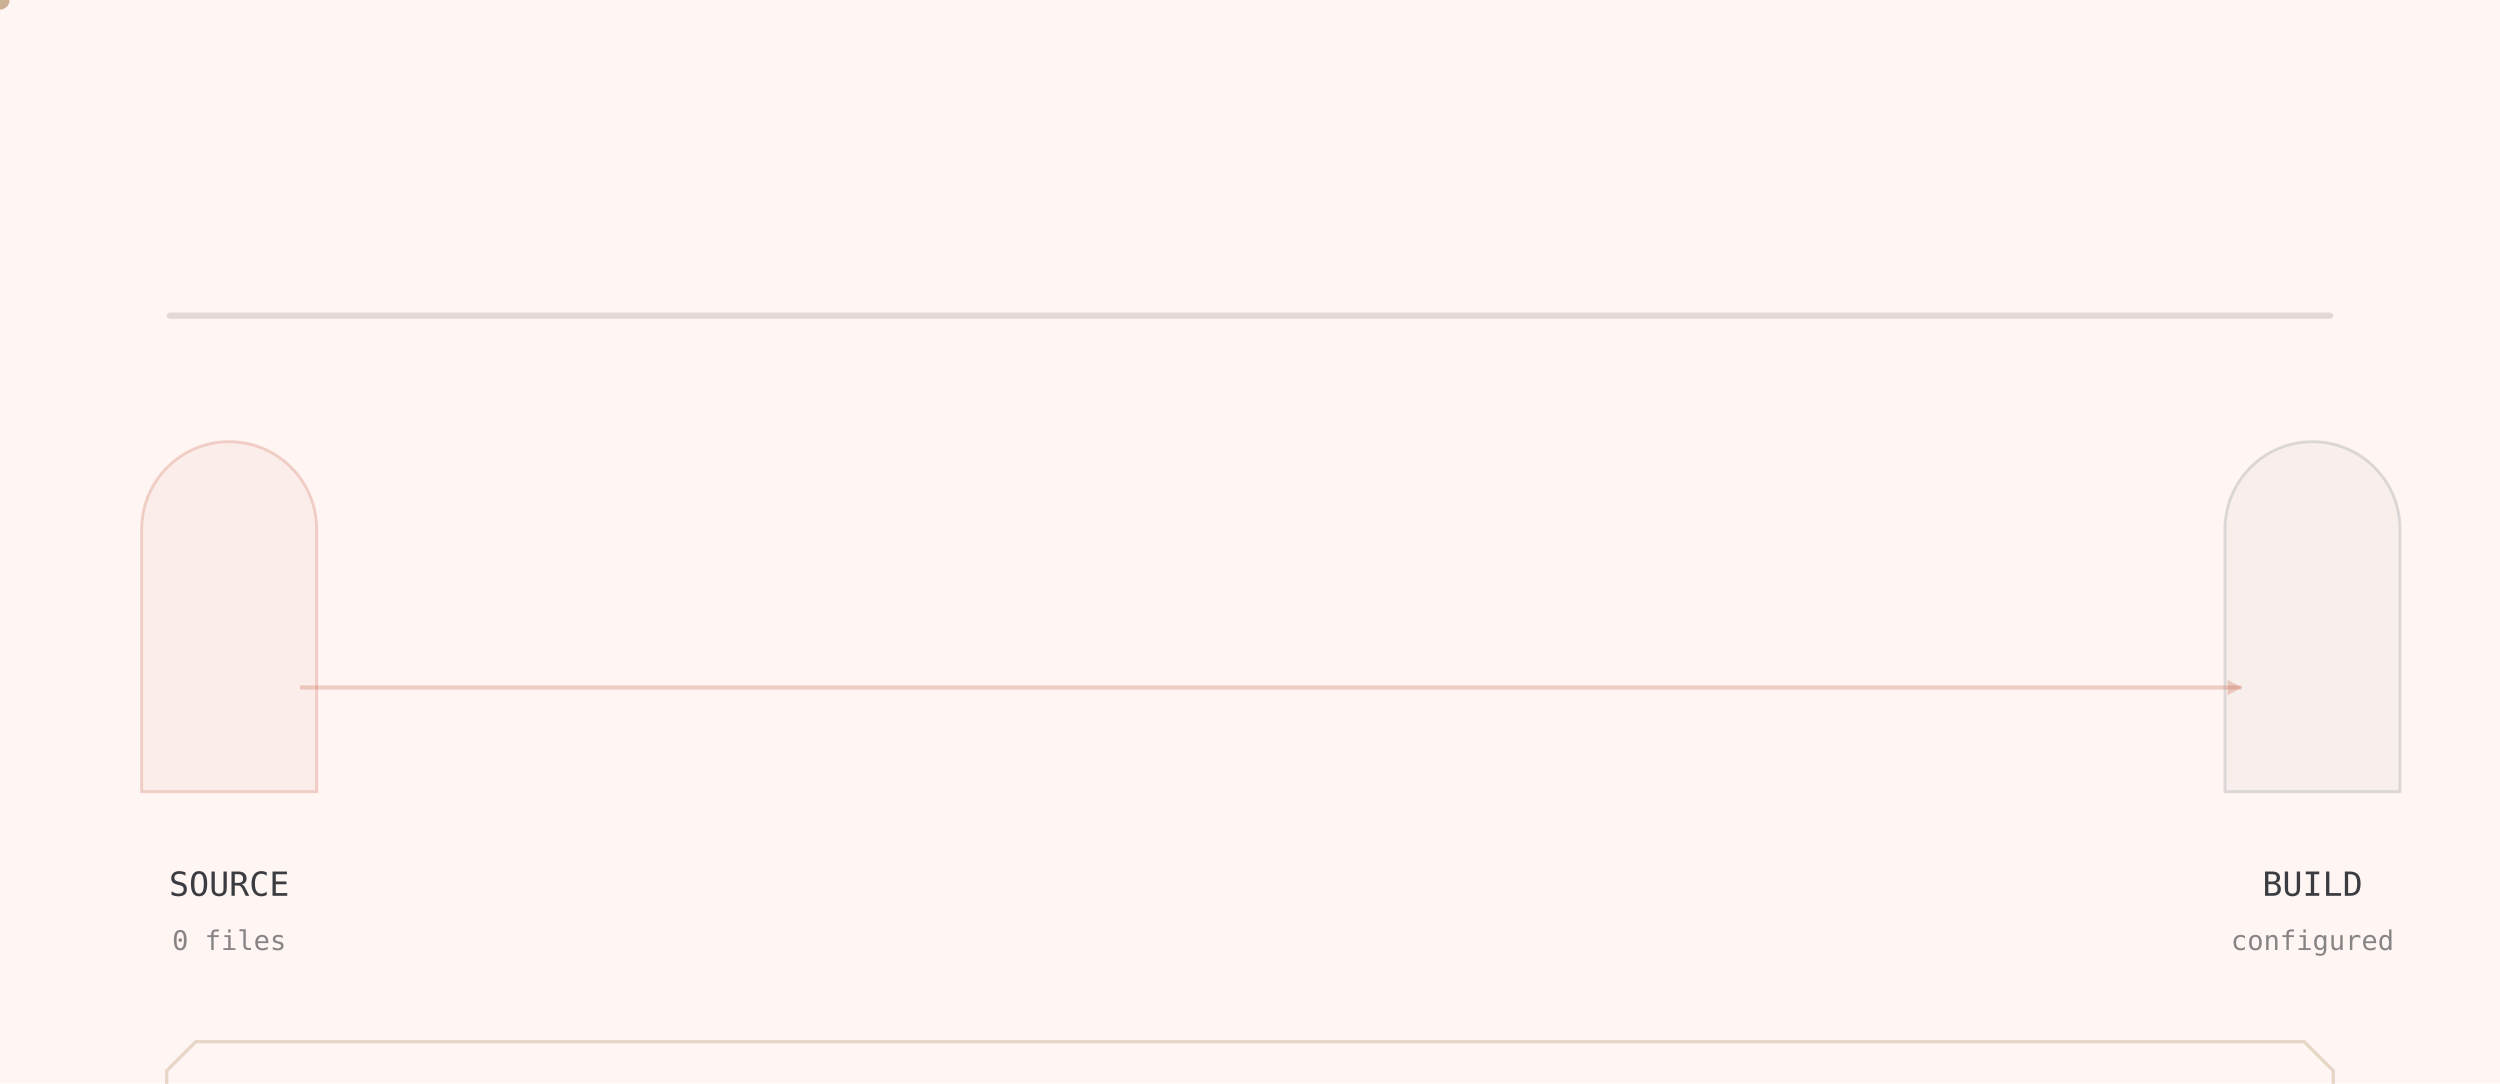
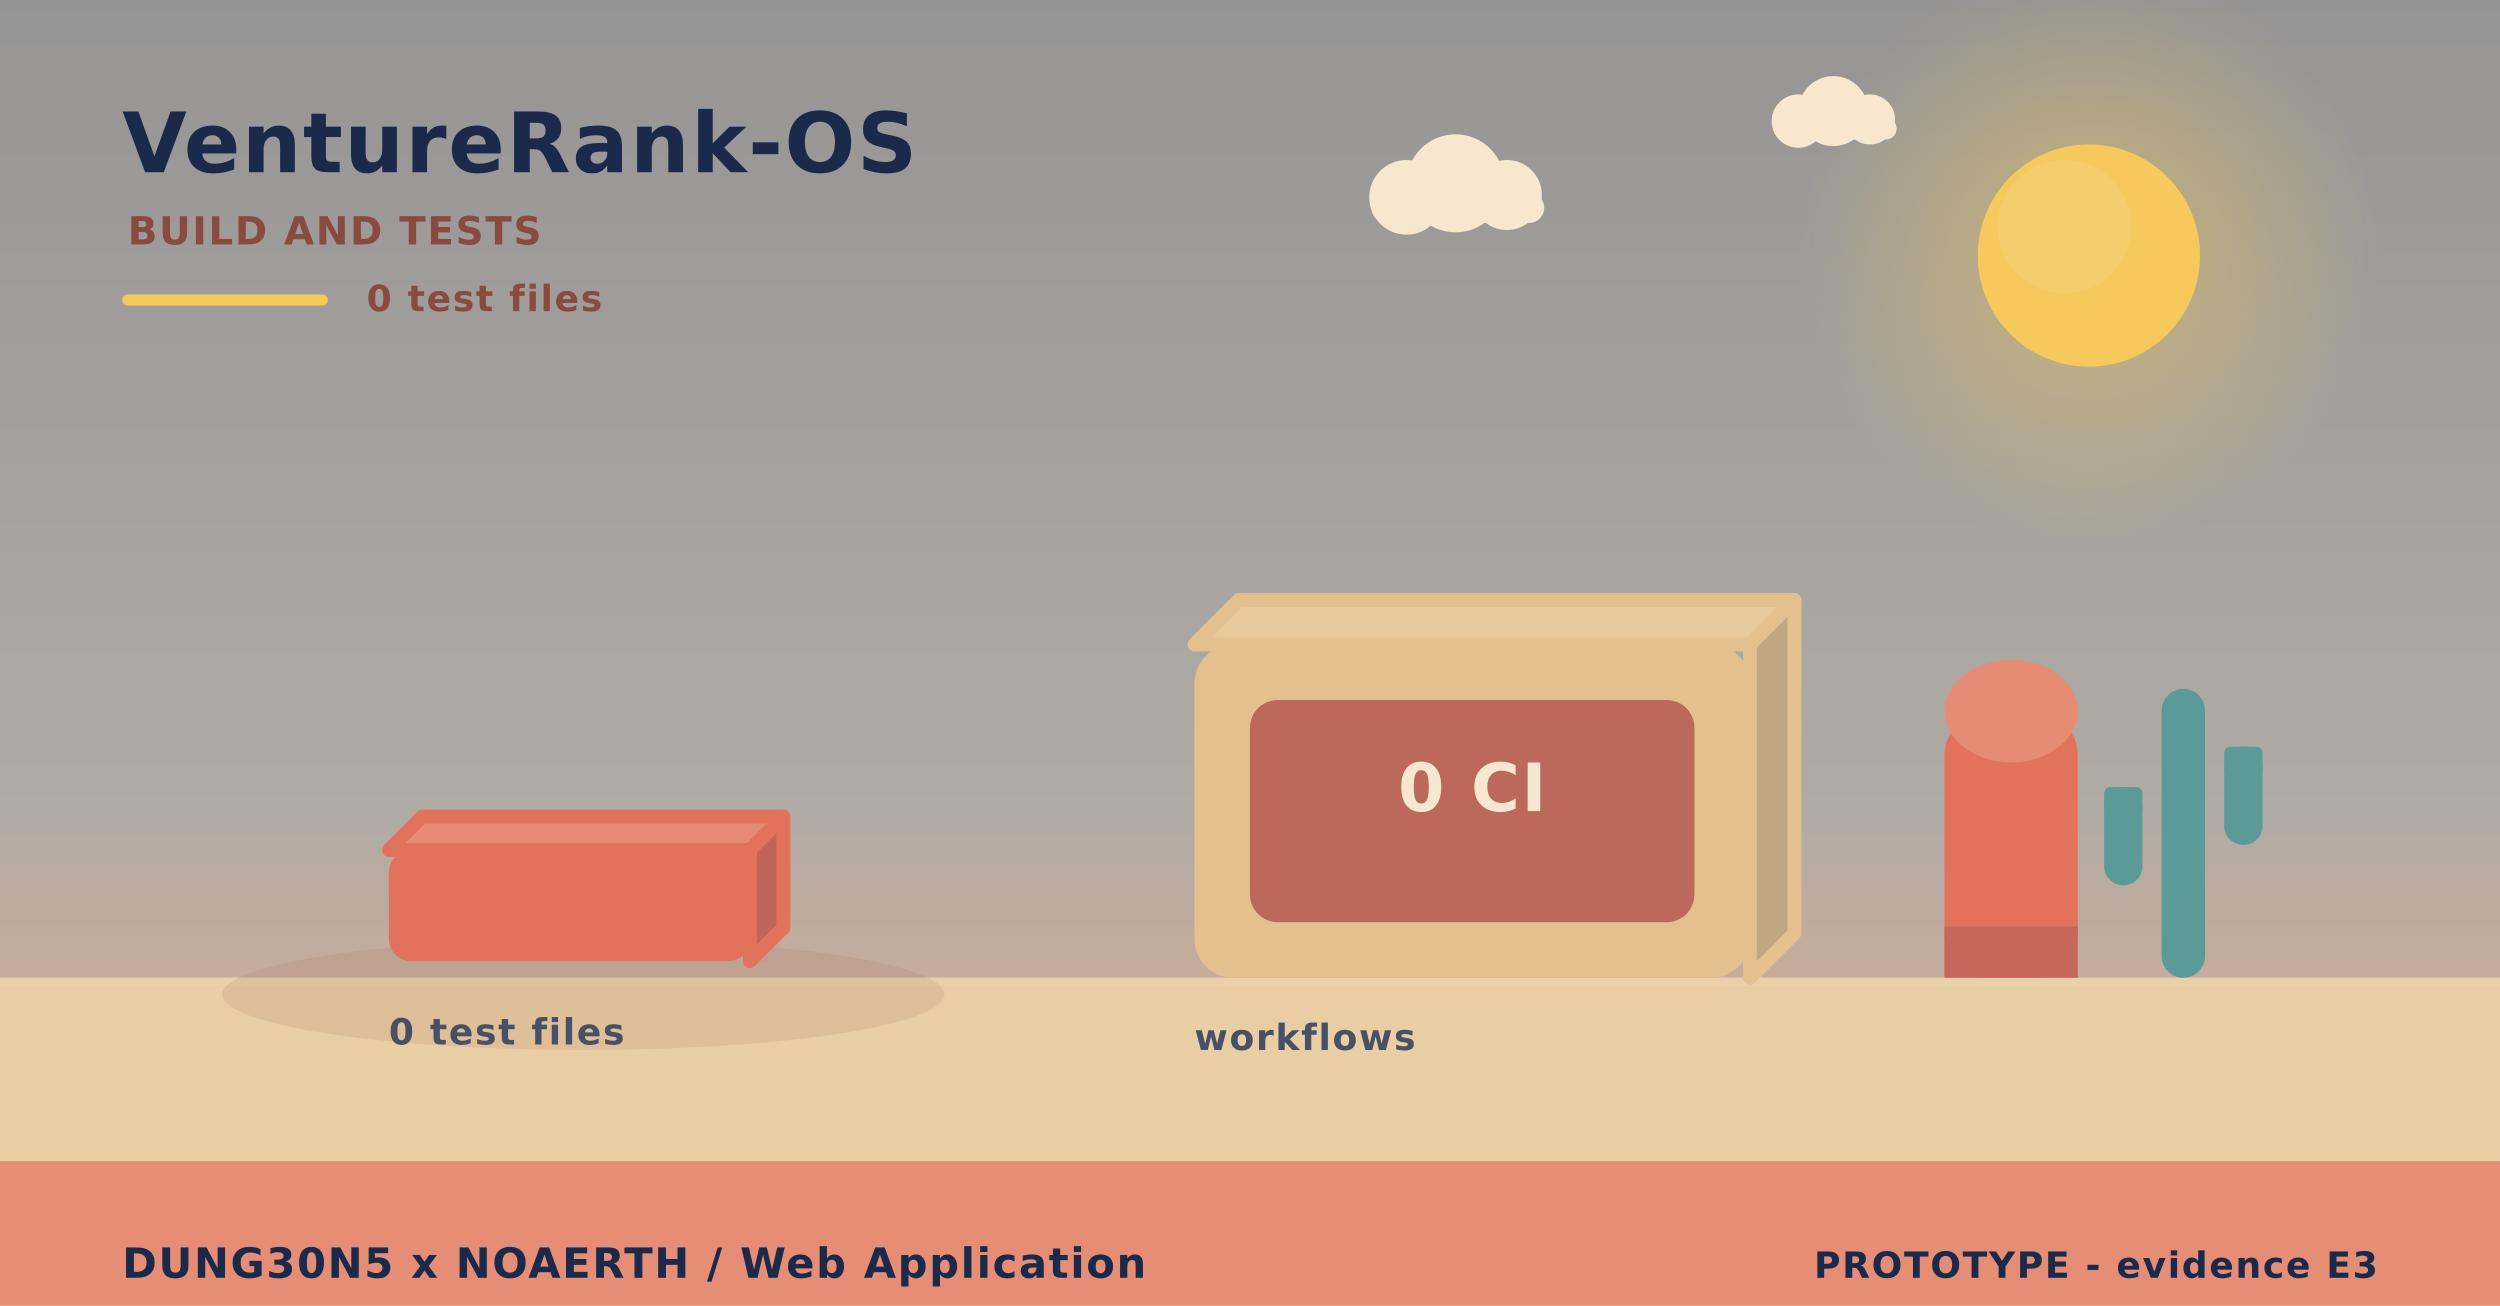
- <svg xmlns="http://www.w3.org/2000/svg" viewBox="0 0 1200 520" width="1200" height="520" role="img" aria-label="VentureRank-OS build evidence">
-   <rect width="1200" height="520" fill="#fff5f2" />
-   <defs>
-     <linearGradient id="gb" x1="0" y1="0" x2="1" y2="1">
-       <stop offset="0%" stop-color="#c75f48" />
-       <stop offset="100%" stop-color="#78818a" />
-     </linearGradient>
-   </defs>
-   <rect x="80.00" y="150.00" width="1040.00" height="3.00" rx="2.00" fill="rgba(37,40,46,0.140)" opacity="1.00" />
-   <path d="M68.00,380.00 L68.00,254.00 A42.00,42.00 0 0 1 152.00,254.00 L152.00,380.00 Z" fill="rgba(199,95,72,0.100)" opacity="0.55" stroke="rgba(199,95,72,0.450)" stroke-width="1.4" />
-   <polygon points="-192.26,189.00 -136.83,221.00 -136.83,157.00 -192.26,125.00" fill="#736150" opacity="0.95" />
-   <polygon points="-247.68,221.00 -192.26,253.00 -192.26,189.00 -247.68,157.00" fill="#5e656c" opacity="0.95" />
-   <polygon points="-192.26,125.00 -136.83,157.00 -192.26,189.00 -247.68,157.00" fill="#c75f48" opacity="0.95" />
-   <text x="110" y="430" font-family="ui-monospace,Menlo,monospace" font-size="16" fill="rgba(37,40,46,0.900)" text-anchor="middle">SOURCE</text>
-   <text x="110" y="456" font-family="ui-monospace,Menlo,monospace" font-size="13" fill="rgba(37,40,46,0.550)" text-anchor="middle">0 files</text>
-   <path d="M1068.00,380.00 L1068.00,254.00 A42.00,42.00 0 0 1 1152.00,254.00 L1152.00,380.00 Z" fill="rgba(120,129,138,0.100)" opacity="0.55" stroke="rgba(120,129,138,0.450)" stroke-width="1.4" />
-   <polygon points="673.77,689.00 729.19,721.00 729.19,657.00 673.77,625.00" fill="#736150" opacity="0.95" />
-   <polygon points="618.34,721.00 673.77,753.00 673.77,689.00 618.34,657.00" fill="#5e656c" opacity="0.95" />
-   <polygon points="673.77,625.00 729.19,657.00 673.77,689.00 618.34,657.00" fill="#78818a" opacity="0.95" />
-   <text x="1110" y="430" font-family="ui-monospace,Menlo,monospace" font-size="16" fill="rgba(37,40,46,0.900)" text-anchor="middle">BUILD</text>
-   <text x="1110" y="456" font-family="ui-monospace,Menlo,monospace" font-size="13" fill="rgba(37,40,46,0.550)" text-anchor="middle">configured</text>
-   <line x1="144.00" y1="330.00" x2="1076.00" y2="330.00" stroke="rgba(199,95,72,0.500)" stroke-width="2.00" opacity="0.55" />
-   <polygon points="1076.00,330.00 1069.20,326.20 1069.20,333.80" fill="rgba(199,95,72,0.500)" opacity="0.55" />
-   <g opacity="0.9">
-     <circle cx="0.00" cy="0.00" r="4.60" fill="#c7a88a" opacity="1.00" />
-     <animateTransform attributeName="transform" type="translate" values="144.00,330.00 1076.00,330.00" dur="4.267s" begin="0.0s" repeatCount="indefinite" />
-     <animateTransform attributeName="transform" type="translate" values="1076.00,330.00 144.00,330.00" dur="4.267s" begin="2.133s" repeatCount="indefinite" />
+ <svg xmlns="http://www.w3.org/2000/svg" width="900" height="470" viewBox="0 0 900 470" role="img" aria-label="VentureRank-OS - how it is verified">
+   <linearGradient id="skyb" x1="0" y1="0" x2="0" y2="1">
+     <stop offset="0" stop-color="#959494" />
+     <stop offset="0.62" stop-color="#b0aba4" />
+     <stop offset="1" stop-color="#f3ad8a" />
+   </linearGradient>
+   <rect width="900" height="470" fill="url(#skyb)" />
+   <radialGradient id="sunb">
+     <stop offset="0.35" stop-color="#f5c95c" stop-opacity="0.34" />
+     <stop offset="1" stop-color="#f5c95c" stop-opacity="0" />
+   </radialGradient>
+   <circle cx="752" cy="92" r="104" fill="url(#sunb)" />
+   <circle cx="752" cy="92" r="40" fill="#f5c95c" />
+   <circle cx="743.2" cy="81.6" r="24" fill="#f5d27e" opacity="0.5" />
+   <g>
+     <circle cx="524" cy="66" r="17.64" fill="#f6e7ce" />
+     <circle cx="506.36" cy="71.04" r="13.44" fill="#f6e7ce" />
+     <circle cx="542.48" cy="70.2" r="12.6" fill="#f6e7ce" />
+     <rect x="493.76" y="69.36" width="62.16" height="10.92" rx="5.46" fill="#f6e7ce" />
+     <animateTransform attributeName="transform" type="translate" values="0 0;24 0;0 0" dur="36s" begin="0s" repeatCount="indefinite" />
  </g>
-   <path d="M94.00,500.00 H1106.00 L1120.00,514.00 V546.00 L1106.00,560.00 H94.00 L80.00,546.00 V514.00 Z" fill="none" stroke="rgba(199,168,138,0.500)" stroke-width="1.60" opacity="0.80" />
-   <text x="600" y="536" font-family="ui-monospace,Menlo,monospace" font-size="16" fill="rgba(199,168,138,0.950)" text-anchor="middle">no test suite present in this repository — shown as measured, not implied</text>
+   <g>
+     <circle cx="660" cy="40" r="12.6" fill="#f6e7ce" />
+     <circle cx="647.4" cy="43.6" r="9.6" fill="#f6e7ce" />
+     <circle cx="673.2" cy="43" r="9" fill="#f6e7ce" />
+     <rect x="638.4" y="42.4" width="44.4" height="7.8" rx="3.9" fill="#f6e7ce" />
+     <animateTransform attributeName="transform" type="translate" values="0 0;-18 0;0 0" dur="46s" begin="3s" repeatCount="indefinite" />
+   </g>
+   <rect x="0" y="352" width="900" height="118" fill="#e9cda3" />
+   <rect x="0" y="352" width="900" height="3" fill="#ebd1a9" />
+   <text x="44" y="62" font-family="Verdana,DejaVu Sans,sans-serif" font-size="30" font-weight="700" letter-spacing="0.6" fill="#1b2a4a" text-anchor="start">VentureRank-OS</text>
+   <text x="46" y="88" font-family="Verdana,DejaVu Sans,sans-serif" font-size="14" font-weight="700" letter-spacing="0.6" fill="#894b3f" text-anchor="start">BUILD AND TESTS</text>
+   <rect x="44" y="106" width="74" height="4" rx="2" fill="#f5c95c" />
+   <text x="132" y="112" font-family="Verdana,DejaVu Sans,sans-serif" font-size="13" font-weight="700" letter-spacing="0.6" fill="#894b3f" text-anchor="start">0 test files</text>
+   <ellipse cx="210" cy="358" rx="130" ry="20" fill="rgba(138,90,68,0.11)" />
+   <g>
+     <path d="M140,306 L270,306 L282,294 L152,294 Z" fill="#e68c74" stroke="#e2725b" stroke-width="5" stroke-linejoin="round" />
+     <path d="M270,306 L282,294 L282,334 L270,346 Z" fill="#c06658" stroke="#e2725b" stroke-width="5" stroke-linejoin="round" />
+     <rect x="140" y="306" width="130" height="40" rx="8" fill="#e2725b" />
+     <animateTransform attributeName="transform" type="translate" values="0 10;0 0" dur="0.8s" begin="0.5s" fill="freeze" />
+   </g>
+   <text x="140" y="376" font-family="Verdana,DejaVu Sans,sans-serif" font-size="13" font-weight="700" letter-spacing="0.6" fill="#475064" text-anchor="start">0 test files</text>
+   <path d="M430,232 L630,232 L646,216 L446,216 Z" fill="#e7c99b" stroke="#e3c08d" stroke-width="5" stroke-linejoin="round" />
+   <path d="M630,232 L646,216 L646,336 L630,352 Z" fill="#c1a682" stroke="#e3c08d" stroke-width="5" stroke-linejoin="round" />
+   <rect x="430" y="232" width="200" height="120" rx="14" fill="#e3c08d" />
+   <rect x="450" y="252" width="160" height="80" rx="10" fill="#ba6458" opacity="0.94" />
+   <text x="530" y="292" font-family="Verdana,DejaVu Sans,sans-serif" font-size="24" font-weight="700" letter-spacing="0.6" fill="#f6e7ce" text-anchor="middle">0 CI</text>
+   <text x="430" y="378" font-family="Verdana,DejaVu Sans,sans-serif" font-size="13" font-weight="700" letter-spacing="0.6" fill="#475064" text-anchor="start">workflows</text>
+   <rect x="700" y="256" width="48" height="96" rx="16" fill="#e2725b" />
+   <ellipse cx="724" cy="256" rx="24" ry="18.46" fill="#e68c74" />
+   <rect x="700" y="333.54" width="48" height="18.46" fill="#c66859" />
+   <rect x="778.18" y="248" width="15.64" height="104" rx="7.82" fill="#5b9a97" />
+   <rect x="757.48" y="283.36" width="13.8" height="35.36" rx="6.9" fill="#5b9a97" />
+   <rect x="757.48" y="283.36" width="13.8" height="10.4" rx="2.3" fill="#5b9a97" />
+   <rect x="800.72" y="268.8" width="13.8" height="35.36" rx="6.9" fill="#5b9a97" />
+   <rect x="800.72" y="268.8" width="13.8" height="10.4" rx="2.3" fill="#5b9a97" />
+   <rect x="0" y="418" width="900" height="52" rx="0" fill="#e68972" opacity="0.94" />
+   <text x="44" y="460" font-family="Verdana,DejaVu Sans,sans-serif" font-size="15" font-weight="700" letter-spacing="0.6" fill="#1b2a4a" text-anchor="start">DUNG30N5 x NOAERTH  /  Web Application</text>
+   <text x="856" y="460" font-family="Verdana,DejaVu Sans,sans-serif" font-size="13" font-weight="700" letter-spacing="0.6" fill="#1b2a4a" text-anchor="end">PROTOTYPE  -  evidence E3</text>
</svg>
